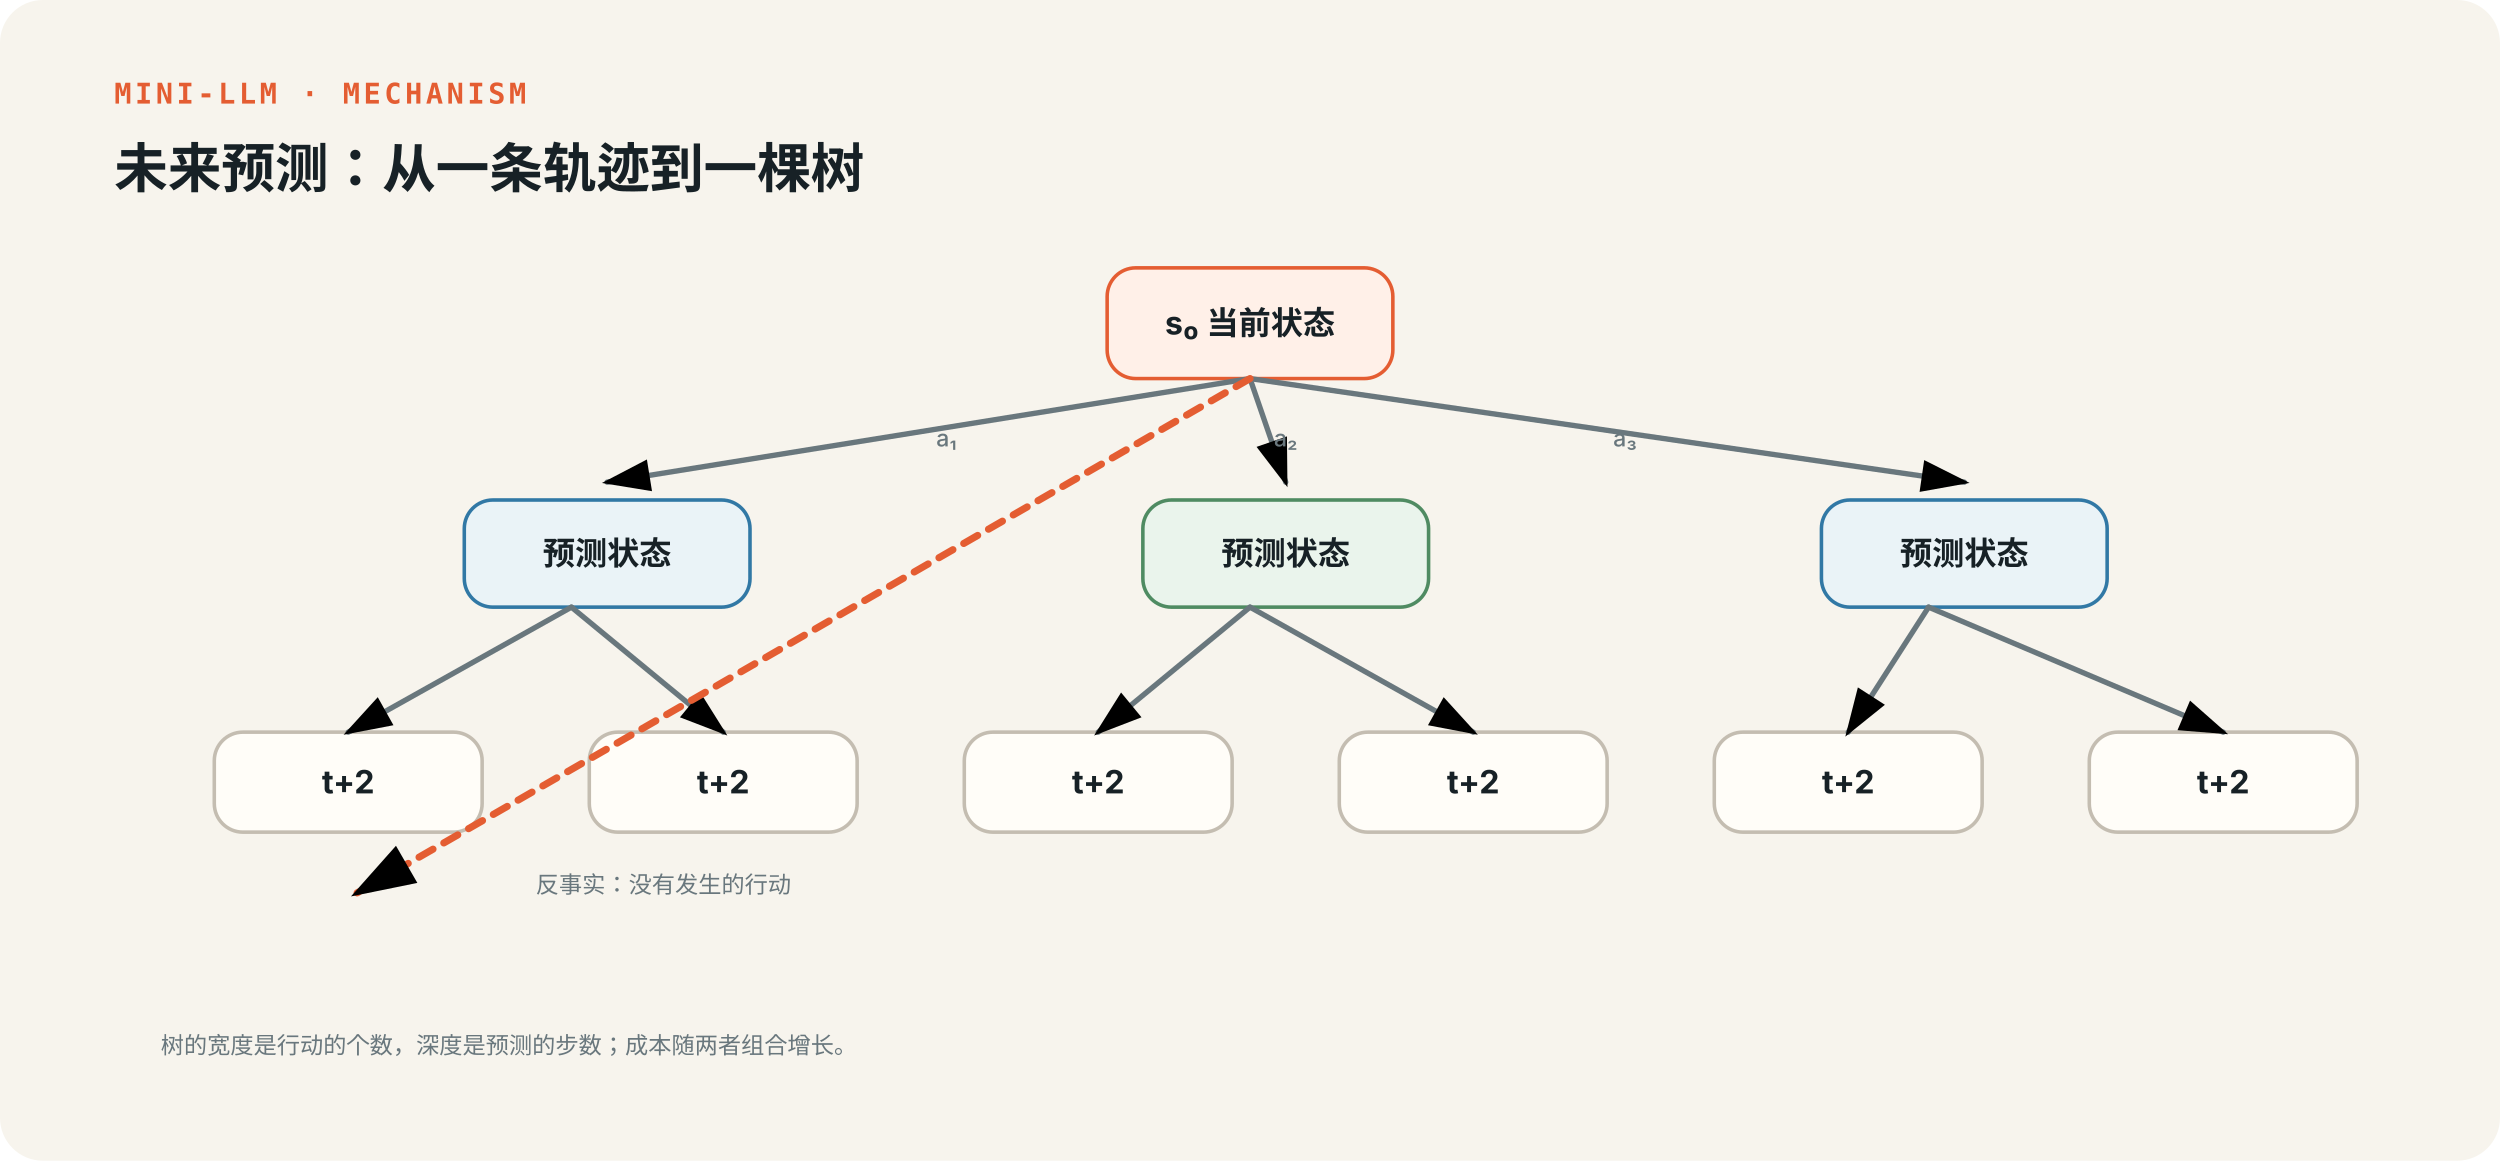
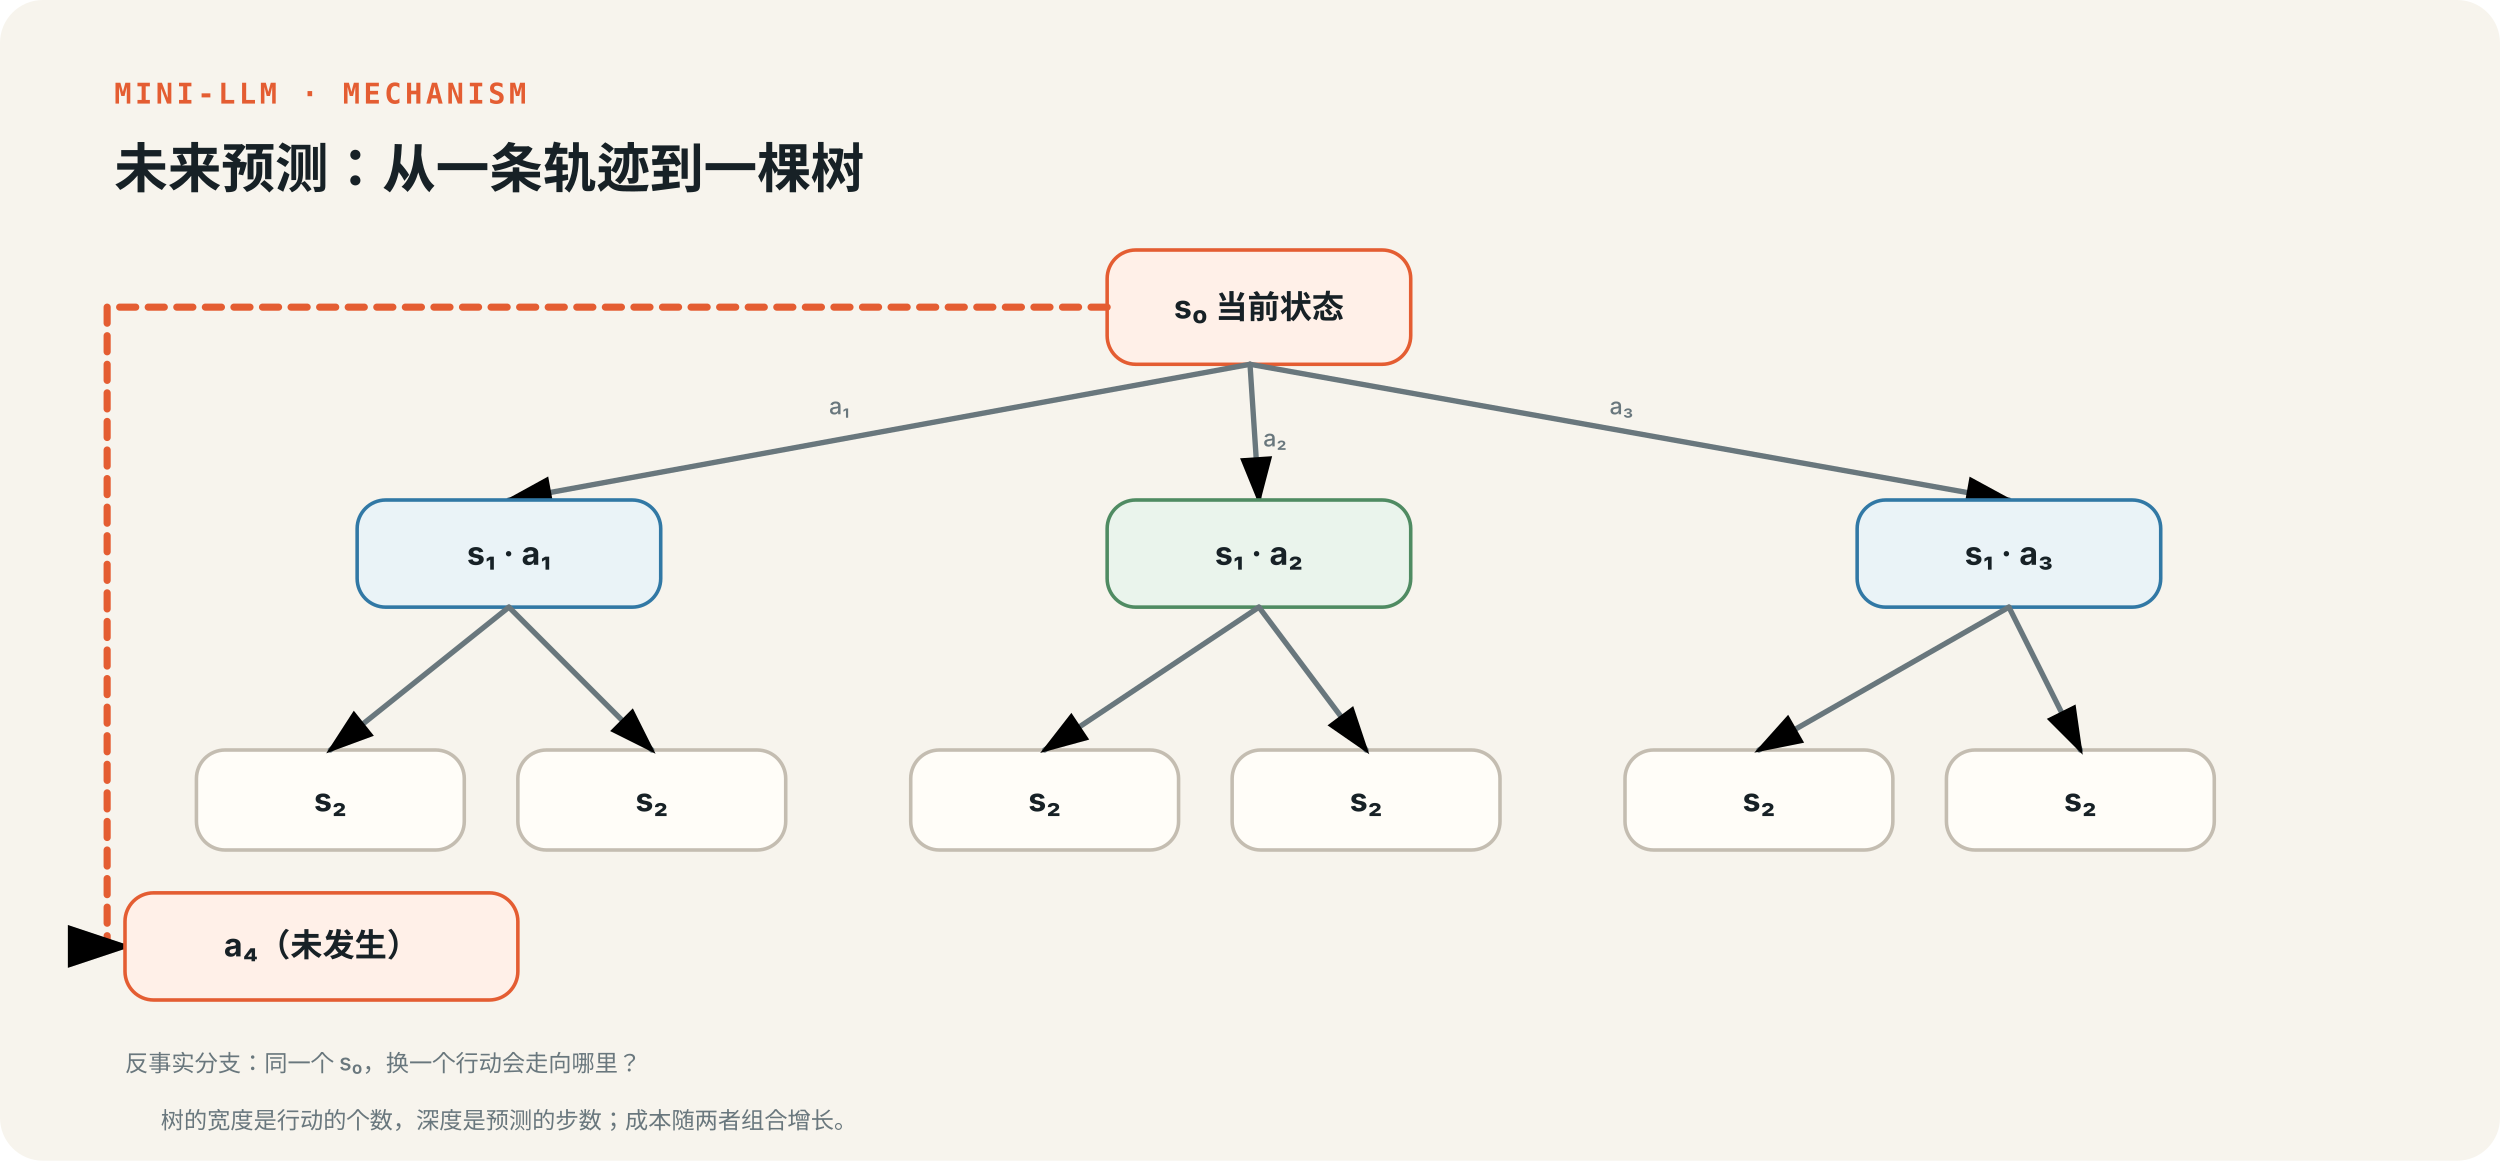
<svg xmlns="http://www.w3.org/2000/svg" width="1400" height="650" viewBox="0 0 1400 650" role="img" aria-labelledby="title desc">
  <defs>
    <marker id="arrow" markerWidth="10" markerHeight="10" refX="8" refY="3" orient="auto">
      <path d="M0,0 L0,6 L9,3 z" fill="currentColor" />
    </marker>
  </defs>
  <style>:root{color-scheme:light dark}.bg{fill:#f7f4ed}.title{fill:#172126;font:700 30px Inter,"Noto Sans SC","Microsoft YaHei",sans-serif}.kicker{fill:#e45d32;font:700 16px ui-monospace,Consolas,monospace;letter-spacing:2px}.box{fill:#fffdf8;stroke:#c4bdb1;stroke-width:2}.box.hot{fill:#fff0e8;stroke:#e45d32}.box.cool{fill:#eaf3f7;stroke:#3178a5}.box.good{fill:#eaf4ec;stroke:#4f8b62}.label{fill:#172126;font:650 18px Inter,"Noto Sans SC","Microsoft YaHei",sans-serif}.small{fill:#69777d;font:500 15px Inter,"Noto Sans SC","Microsoft YaHei",sans-serif}.tiny{fill:#69777d;font:500 13px Inter,"Noto Sans SC","Microsoft YaHei",sans-serif}.edge{color:#69777d;fill:none;stroke:currentColor;stroke-width:3;stroke-linecap:round;stroke-linejoin:round}.accent-edge{color:#e45d32;fill:none;stroke:currentColor;stroke-width:4;stroke-linecap:round;stroke-linejoin:round}.axis{fill:none;stroke:#69777d;stroke-width:2}.grid{stroke:#c4bdb1;stroke-width:1;opacity:.45}.dot{stroke:#fffdf8;stroke-width:3}.area{opacity:.14}@media(prefers-color-scheme:dark){.bg{fill:#101416}.title,.label{fill:#edf2f3}.kicker{fill:#ef855d}.box{fill:#182024;stroke:#526168}.box.hot{fill:#32211c;stroke:#e17750}.box.cool{fill:#172934;stroke:#4d91bc}.box.good{fill:#192b20;stroke:#65a779}.small{fill:#a8b4b9}.tiny{fill:#a8b4b9}.grid{stroke:#3c484e}.dot{stroke:#101416}}</style>
  <rect class="bg" width="1400" height="650" rx="24" />
  <text class="kicker" x="64" y="58">MINI-LLM · MECHANISM</text>
  <text class="title" x="64" y="105">未来预测：从一条轨迹到一棵树</text>
-   <rect class="box hot" x="620" y="150" width="160" height="62" rx="16" />
-   <text class="label" x="700.0" y="187.3" text-anchor="middle" font-size="18">s₀ 当前状态</text>
-   <path class="edge" d="M700 212 L340 270" marker-end="url(#arrow)" />
-   <text class="tiny" x="530.0" y="250" text-anchor="middle">a₁</text>
-   <path class="edge" d="M700 212 L720 270" marker-end="url(#arrow)" />
-   <text class="tiny" x="720.0" y="250" text-anchor="middle">a₂</text>
-   <path class="edge" d="M700 212 L1100 270" marker-end="url(#arrow)" />
-   <text class="tiny" x="910.0" y="250" text-anchor="middle">a₃</text>
-   <rect class="box cool" x="260" y="280" width="160" height="60" rx="16" />
-   <text class="label" x="340.0" y="316.3" text-anchor="middle" font-size="18">预测状态</text>
-   <rect class="box good" x="640" y="280" width="160" height="60" rx="16" />
-   <text class="label" x="720.0" y="316.3" text-anchor="middle" font-size="18">预测状态</text>
-   <rect class="box cool" x="1020" y="280" width="160" height="60" rx="16" />
-   <text class="label" x="1100.0" y="316.3" text-anchor="middle" font-size="18">预测状态</text>
-   <rect class="box" x="120" y="410" width="150" height="56" rx="16" />
-   <text class="label" x="195.0" y="444.3" text-anchor="middle" font-size="18">t+2</text>
-   <path class="edge" d="M320 340 L195 410" marker-end="url(#arrow)" />
-   <rect class="box" x="330" y="410" width="150" height="56" rx="16" />
-   <text class="label" x="405.0" y="444.3" text-anchor="middle" font-size="18">t+2</text>
-   <path class="edge" d="M320 340 L405 410" marker-end="url(#arrow)" />
-   <rect class="box" x="540" y="410" width="150" height="56" rx="16" />
-   <text class="label" x="615.0" y="444.3" text-anchor="middle" font-size="18">t+2</text>
-   <path class="edge" d="M700 340 L615 410" marker-end="url(#arrow)" />
-   <rect class="box" x="750" y="410" width="150" height="56" rx="16" />
-   <text class="label" x="825.0" y="444.3" text-anchor="middle" font-size="18">t+2</text>
-   <path class="edge" d="M700 340 L825 410" marker-end="url(#arrow)" />
-   <rect class="box" x="960" y="410" width="150" height="56" rx="16" />
-   <text class="label" x="1035.0" y="444.3" text-anchor="middle" font-size="18">t+2</text>
-   <path class="edge" d="M1080 340 L1035 410" marker-end="url(#arrow)" />
-   <rect class="box" x="1170" y="410" width="150" height="56" rx="16" />
-   <text class="label" x="1245.0" y="444.3" text-anchor="middle" font-size="18">t+2</text>
-   <path class="edge" d="M1080 340 L1245 410" marker-end="url(#arrow)" />
-   <path class="accent-edge" d="M700 212 L200 500" stroke-dasharray="9 7" marker-end="url(#arrow)" />
-   <text class="tiny" x="300" y="500" text-anchor="start">反事实：没有发生的行动</text>
-   <text class="tiny" x="90" y="590" text-anchor="start">树的宽度是行动的个数，深度是预测的步数；成本随两者组合增长。</text>
+   <rect class="box hot" x="620" y="140" width="170" height="64" rx="16" />
+   <text class="label" x="705.0" y="178.3" text-anchor="middle" font-size="18">s₀ 当前状态</text>
+   <path class="edge" d="M700 204 L285 280" marker-end="url(#arrow)" />
+   <text class="tiny" x="470" y="232" text-anchor="middle">a₁</text>
+   <rect class="box cool" x="200" y="280" width="170" height="60" rx="16" />
+   <text class="label" x="285.0" y="316.3" text-anchor="middle" font-size="18">s₁ · a₁</text>
+   <path class="edge" d="M700 204 L705 280" marker-end="url(#arrow)" />
+   <text class="tiny" x="714" y="250" text-anchor="middle">a₂</text>
+   <rect class="box good" x="620" y="280" width="170" height="60" rx="16" />
+   <text class="label" x="705.0" y="316.3" text-anchor="middle" font-size="18">s₁ · a₂</text>
+   <path class="edge" d="M700 204 L1125 280" marker-end="url(#arrow)" />
+   <text class="tiny" x="908" y="232" text-anchor="middle">a₃</text>
+   <rect class="box cool" x="1040" y="280" width="170" height="60" rx="16" />
+   <text class="label" x="1125.0" y="316.3" text-anchor="middle" font-size="18">s₁ · a₃</text>
+   <rect class="box" x="110" y="420" width="150" height="56" rx="16" />
+   <text class="label" x="185.0" y="454.3" text-anchor="middle" font-size="18">s₂</text>
+   <path class="edge" d="M285 340 L185 420" marker-end="url(#arrow)" />
+   <rect class="box" x="290" y="420" width="150" height="56" rx="16" />
+   <text class="label" x="365.0" y="454.3" text-anchor="middle" font-size="18">s₂</text>
+   <path class="edge" d="M285 340 L365 420" marker-end="url(#arrow)" />
+   <rect class="box" x="510" y="420" width="150" height="56" rx="16" />
+   <text class="label" x="585.0" y="454.3" text-anchor="middle" font-size="18">s₂</text>
+   <path class="edge" d="M705 340 L585 420" marker-end="url(#arrow)" />
+   <rect class="box" x="690" y="420" width="150" height="56" rx="16" />
+   <text class="label" x="765.0" y="454.3" text-anchor="middle" font-size="18">s₂</text>
+   <path class="edge" d="M705 340 L765 420" marker-end="url(#arrow)" />
+   <rect class="box" x="910" y="420" width="150" height="56" rx="16" />
+   <text class="label" x="985.0" y="454.3" text-anchor="middle" font-size="18">s₂</text>
+   <path class="edge" d="M1125 340 L985 420" marker-end="url(#arrow)" />
+   <rect class="box" x="1090" y="420" width="150" height="56" rx="16" />
+   <text class="label" x="1165.0" y="454.3" text-anchor="middle" font-size="18">s₂</text>
+   <path class="edge" d="M1125 340 L1165 420" marker-end="url(#arrow)" />
+   <path class="accent-edge" d="M620 172 L60 172 L60 530 L70 530" stroke-dasharray="9 7" marker-end="url(#arrow)" />
+   <rect class="box hot" x="70" y="500" width="220" height="60" rx="16" />
+   <text class="label" x="180.0" y="535.6" text-anchor="middle" font-size="16">a₄（未发生）</text>
+   <text class="tiny" x="70" y="600" text-anchor="start">反事实分支：同一个 s₀，换一个行动会走向哪里？</text>
+   <text class="tiny" x="90" y="632" text-anchor="start">树的宽度是行动的个数，深度是预测的步数；成本随两者组合增长。</text>
</svg>
